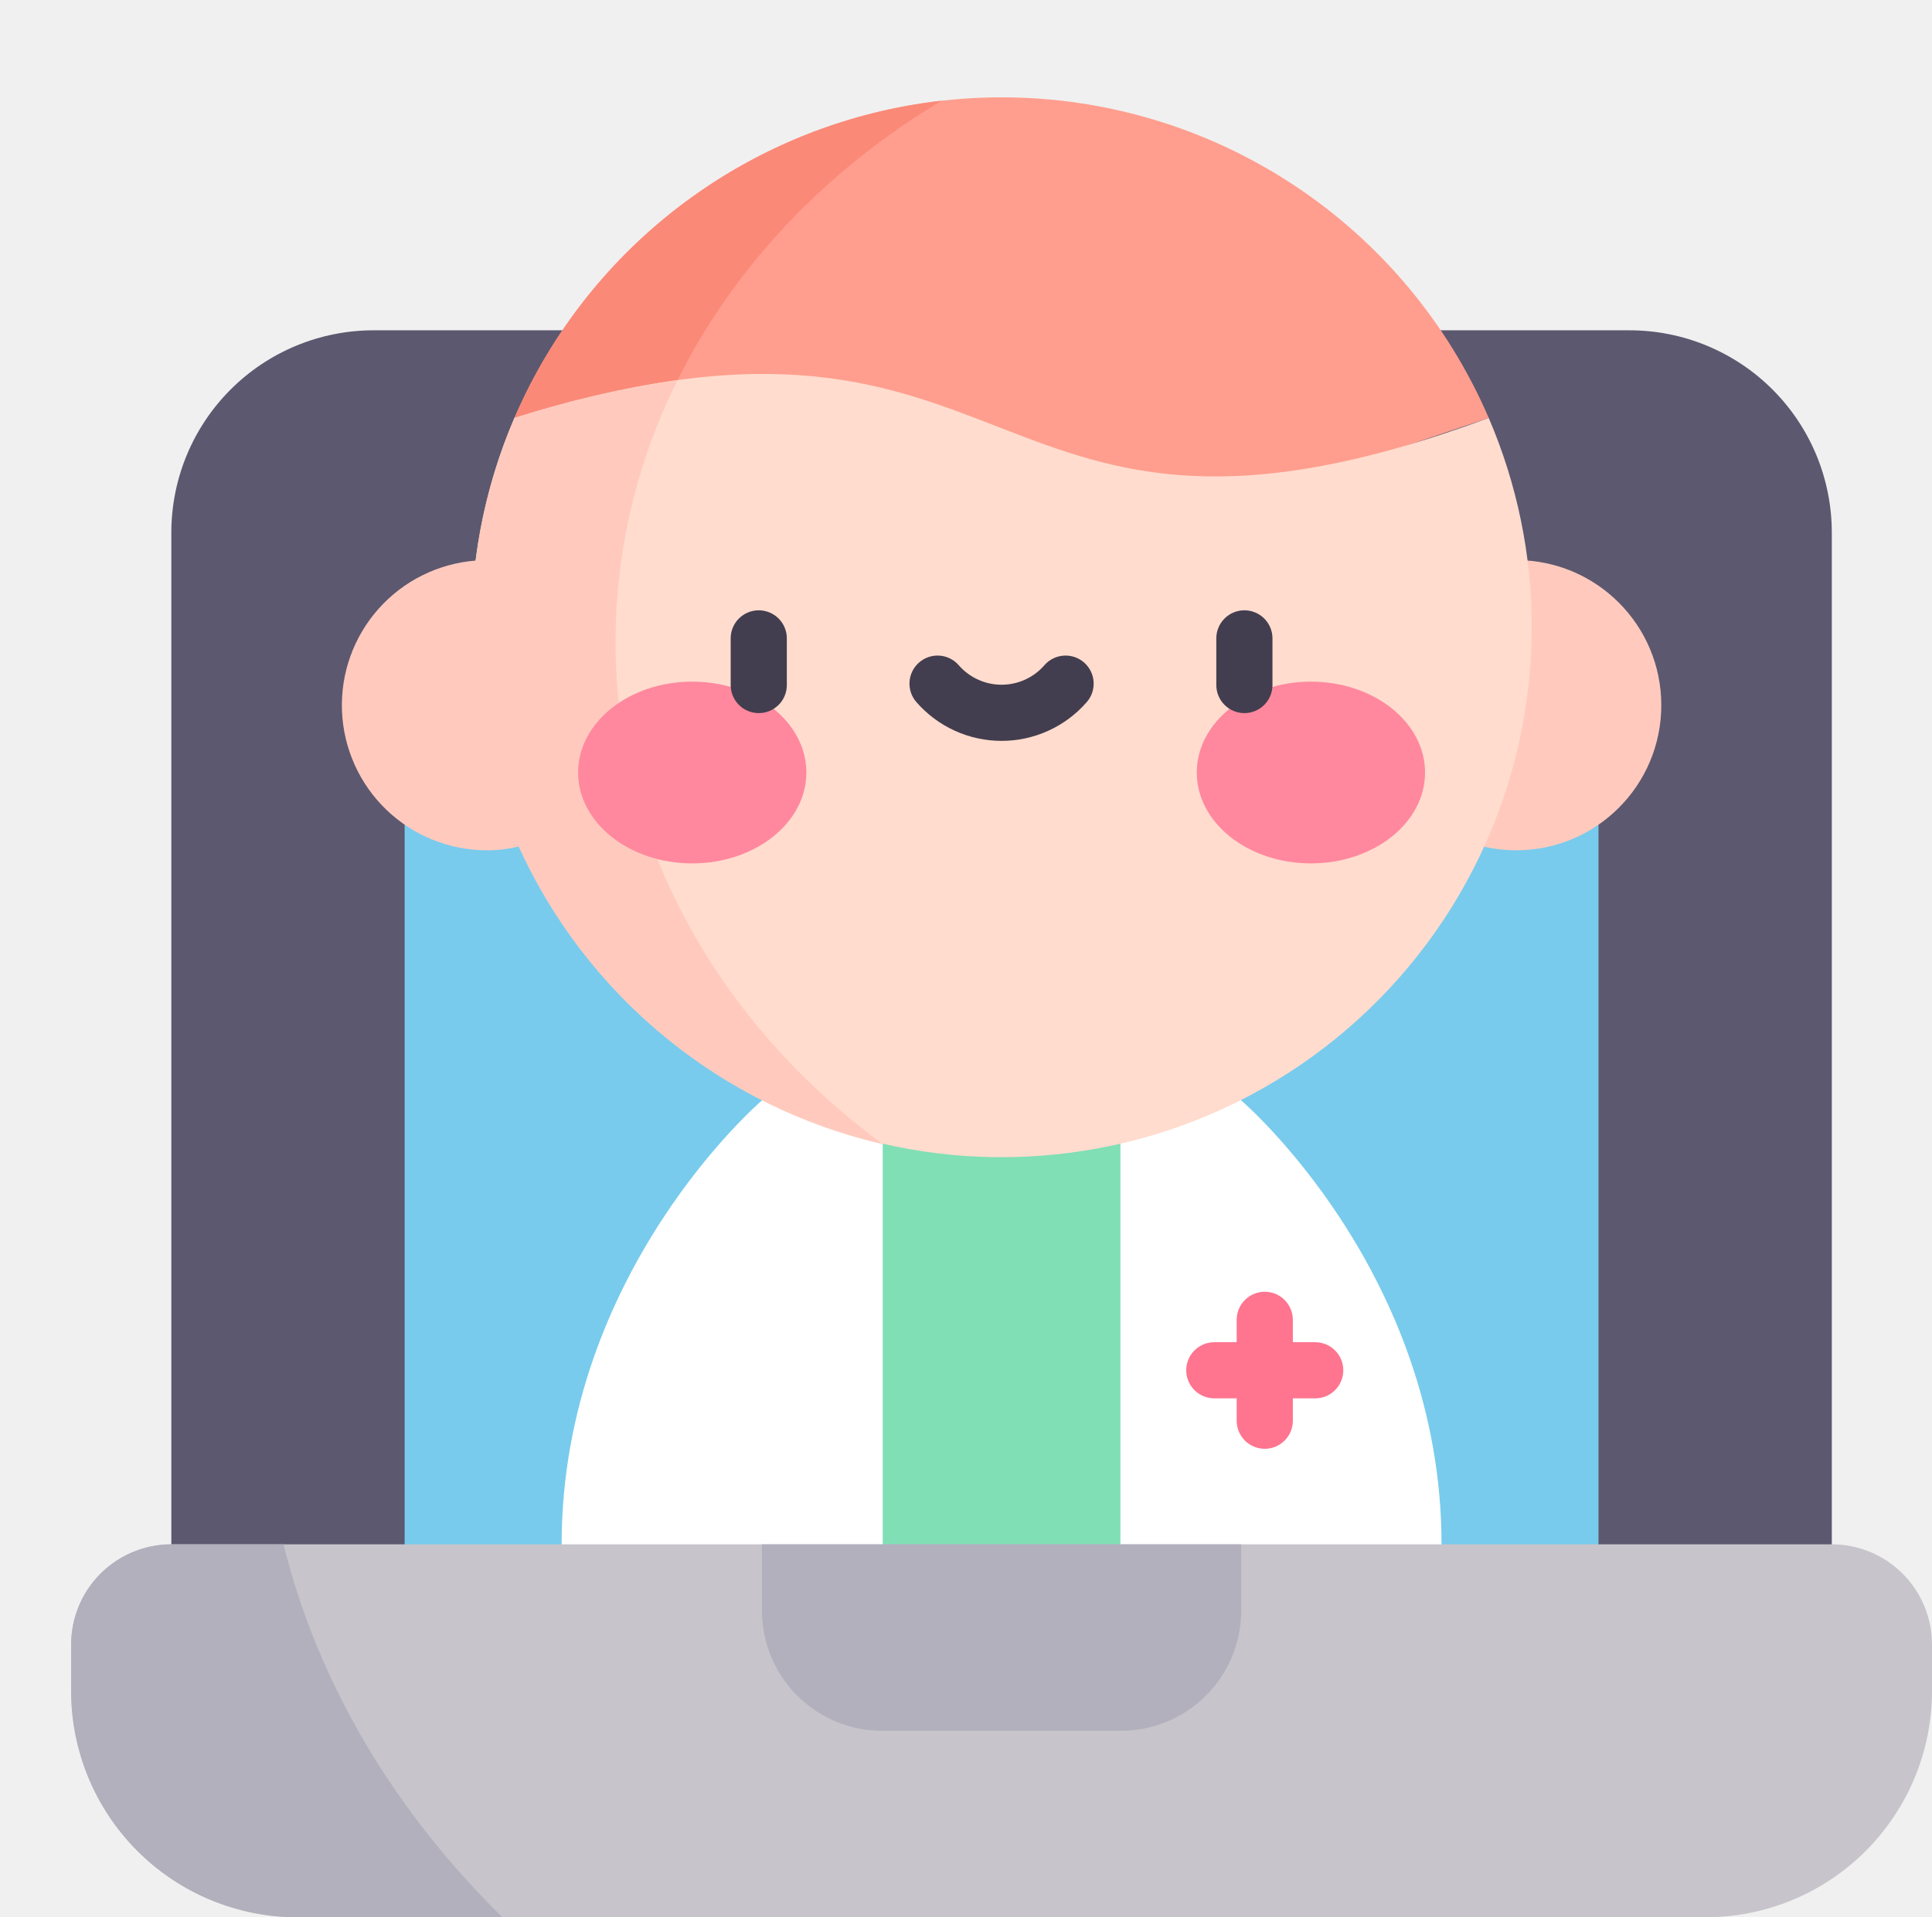
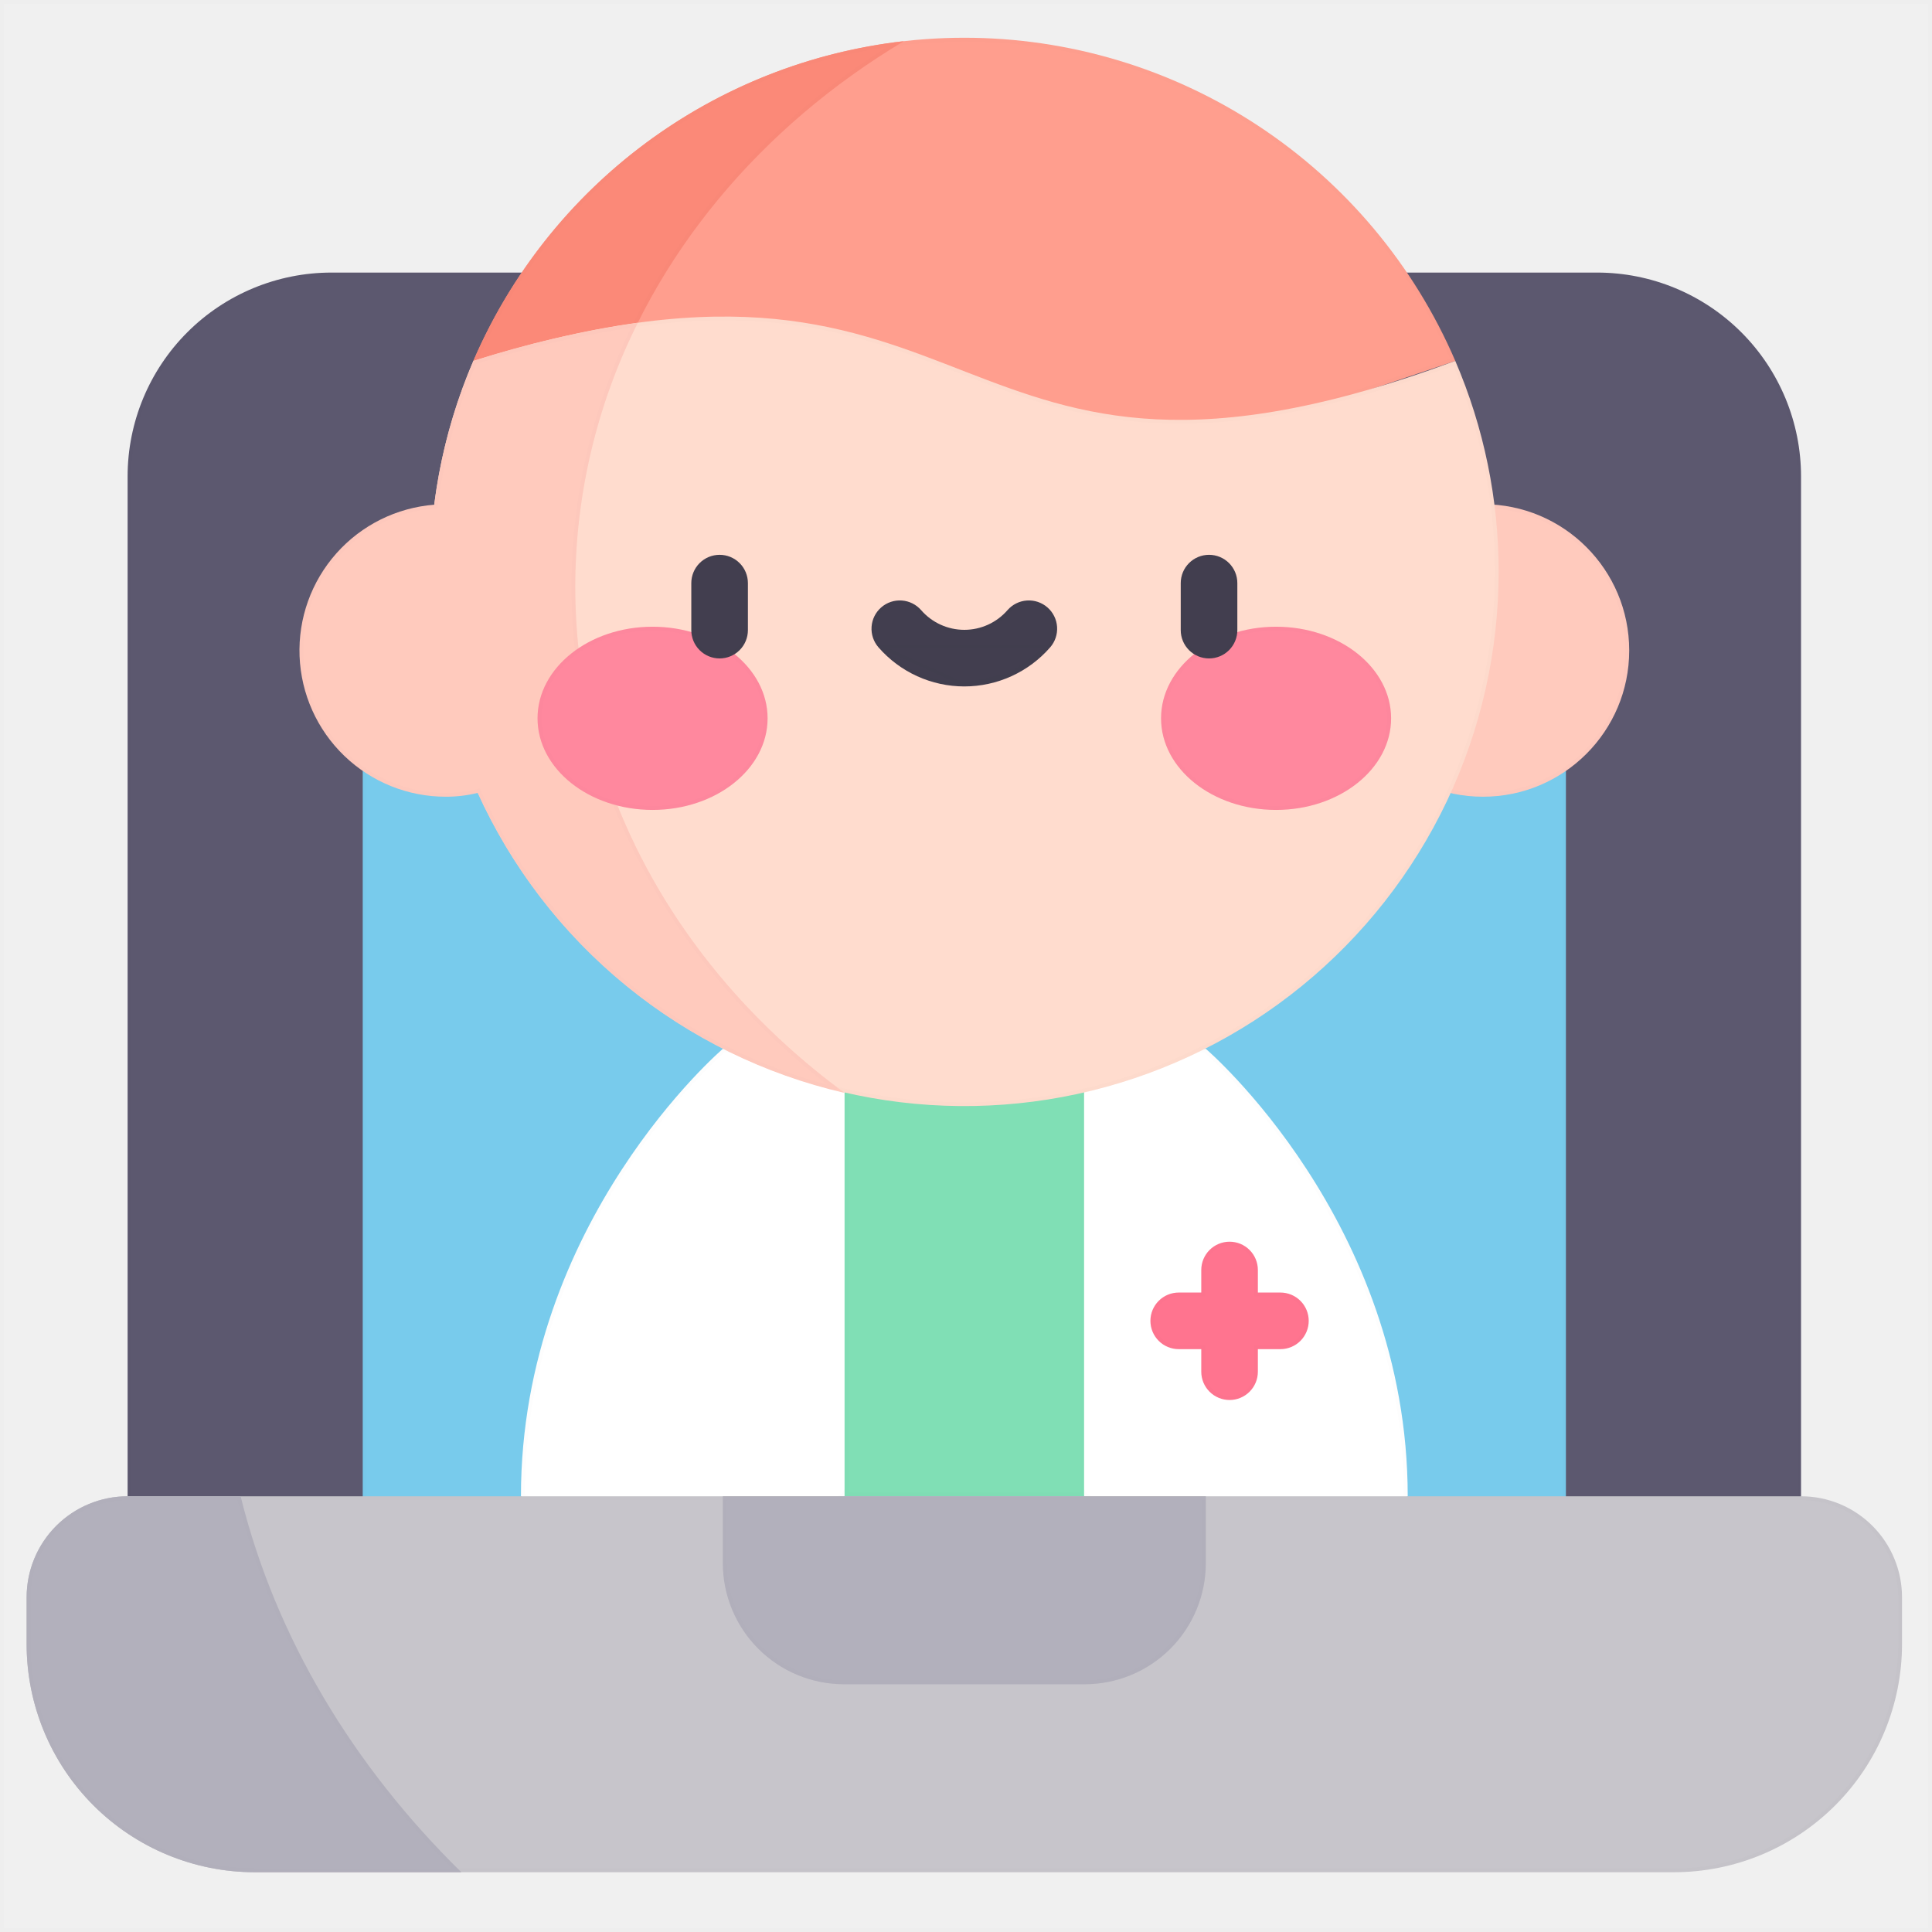
- <svg xmlns="http://www.w3.org/2000/svg" width="516" height="512" viewBox="0 0 516 512" fill="none">
-   <path d="M435.209 88.233H99.791C85.462 88.233 71.719 93.925 61.587 104.058C51.454 114.19 45.762 127.933 45.762 142.262V437.433H489.238V142.263C489.238 127.933 483.546 114.191 473.413 104.058C463.281 93.926 449.538 88.233 435.209 88.233Z" fill="#5C586F" />
-   <path d="M108.071 170.528H426.928V437.434H108.071V170.528Z" fill="#78CBEC" />
-   <path d="M385.005 412.525L344.627 437.433L299.236 412.525L267.5 359.147L299.236 293.947H331.5C331.5 293.947 385.005 339.644 385.005 412.525Z" fill="white" />
-   <path d="M235.764 293.951L267.5 359.151L235.764 412.53L192.88 437.434L150 412.526C150 339.645 203.5 293.951 203.5 293.951H235.764Z" fill="white" />
-   <path d="M235.764 293.951H299.236V412.526H235.764V293.951Z" fill="#80DFB5" />
-   <path d="M203.5 412.525H45.762C38.665 412.526 31.858 415.346 26.84 420.364C21.821 425.383 19.001 432.189 19 439.287V451.687C18.999 467.723 25.369 483.103 36.707 494.444C48.046 505.784 63.425 512.156 79.461 512.158H455.539C471.575 512.156 486.954 505.784 498.293 494.443C509.631 483.103 516.001 467.723 516 451.687V439.287C515.999 432.189 513.179 425.383 508.161 420.364C503.142 415.345 496.335 412.526 489.238 412.525H203.5Z" fill="#C7C5CB" />
-   <path d="M404.944 227.136C426.349 227.136 443.702 209.784 443.702 188.378C443.702 166.973 426.349 149.62 404.944 149.62C383.539 149.62 366.186 166.973 366.186 188.378C366.186 209.784 383.539 227.136 404.944 227.136Z" fill="#FFCABD" />
-   <path d="M137.4 111.644H137.39C148.336 86.216 166.493 64.553 189.617 49.332C212.741 34.111 239.818 26 267.502 26C295.186 26 322.263 34.111 345.387 49.332C368.511 64.553 386.668 86.216 397.614 111.644L267.5 155.495L137.4 111.644Z" fill="#FF9E8E" />
-   <path d="M251.49 26.898C226.694 29.726 203.084 39.053 183.048 53.934C163.013 68.814 147.262 88.722 137.39 111.644H137.4L172.047 123.322C184.983 83.563 213.533 49.605 251.492 26.898H251.49Z" fill="#FB8978" />
-   <path d="M409.1 167.608C409.087 188.619 404.398 209.363 395.373 228.338C386.349 247.312 373.215 264.04 356.924 277.309C340.633 290.578 321.593 300.055 301.185 305.053C280.778 310.051 259.513 310.446 238.934 306.207C218.355 301.968 198.978 293.203 182.206 280.547C165.435 267.891 151.69 251.661 141.968 233.034C132.247 214.408 126.793 193.851 126.001 172.855C125.209 151.859 129.099 130.95 137.39 111.644H137.4C276.371 68.256 259.755 162.79 397.6 111.644H397.61C405.215 129.32 409.125 148.365 409.1 167.608Z" fill="#FFDCCE" />
-   <path d="M331.5 412.525V430.242C331.5 438.755 328.118 446.92 322.098 452.94C316.078 458.96 307.913 462.342 299.4 462.342H235.6C227.087 462.342 218.922 458.96 212.902 452.94C206.882 446.92 203.5 438.755 203.5 430.242V412.525H331.5Z" fill="#B2B0BC" />
-   <path d="M235.786 305.638C192.158 273.579 164.4 225.386 164.4 171.479C164.419 147.191 170.095 123.241 180.978 101.527C166.196 103.684 151.62 107.068 137.4 111.644H137.39C132.159 123.795 128.669 136.623 127.024 149.749C117.04 150.533 107.747 155.152 101.093 162.638C94.44 170.123 90.943 179.894 91.335 189.901C91.728 199.908 95.979 209.375 103.198 216.317C110.417 223.258 120.043 227.136 130.058 227.136C132.912 227.147 135.756 226.806 138.526 226.121C147.544 245.953 161.009 263.442 177.876 277.232C194.743 291.022 214.559 300.741 235.788 305.638H235.786Z" fill="#FFCABD" />
-   <path d="M184.881 230.635C201.717 230.635 215.366 219.766 215.366 206.359C215.366 192.952 201.717 182.083 184.881 182.083C168.045 182.083 154.396 192.952 154.396 206.359C154.396 219.766 168.045 230.635 184.881 230.635Z" fill="#FF889E" />
-   <path d="M350.119 230.635C366.955 230.635 380.604 219.766 380.604 206.359C380.604 192.952 366.955 182.083 350.119 182.083C333.283 182.083 319.634 192.952 319.634 206.359C319.634 219.766 333.283 230.635 350.119 230.635Z" fill="#FF889E" />
-   <path d="M202.648 190.49C200.659 190.49 198.751 189.7 197.345 188.293C195.938 186.887 195.148 184.979 195.148 182.99V170.528C195.148 168.539 195.938 166.631 197.345 165.225C198.751 163.818 200.659 163.028 202.648 163.028C204.637 163.028 206.545 163.818 207.951 165.225C209.358 166.631 210.148 168.539 210.148 170.528V182.99C210.148 184.979 209.358 186.887 207.951 188.293C206.545 189.7 204.637 190.49 202.648 190.49Z" fill="#423E4F" />
-   <path d="M332.353 190.49C330.364 190.49 328.456 189.7 327.05 188.293C325.643 186.887 324.853 184.979 324.853 182.99V170.528C324.853 168.539 325.643 166.631 327.05 165.225C328.456 163.818 330.364 163.028 332.353 163.028C334.342 163.028 336.25 163.818 337.656 165.225C339.063 166.631 339.853 168.539 339.853 170.528V182.99C339.853 184.979 339.063 186.887 337.656 188.293C336.25 189.7 334.342 190.49 332.353 190.49Z" fill="#423E4F" />
-   <path d="M267.5 197.908C263.187 197.907 258.925 196.981 255 195.194C251.076 193.407 247.58 190.799 244.748 187.546C243.441 186.046 242.784 184.089 242.92 182.104C243.056 180.12 243.975 178.271 245.475 176.964C246.975 175.657 248.932 174.999 250.917 175.136C252.901 175.272 254.75 176.191 256.057 177.691C257.48 179.329 259.238 180.642 261.212 181.542C263.186 182.442 265.331 182.908 267.501 182.908C269.67 182.908 271.815 182.442 273.789 181.542C275.763 180.642 277.521 179.329 278.944 177.691C280.251 176.191 282.1 175.272 284.084 175.136C286.069 174.999 288.026 175.657 289.526 176.964C291.026 178.271 291.945 180.12 292.081 182.104C292.217 184.089 291.56 186.046 290.253 187.546C287.421 190.799 283.925 193.406 280 195.194C276.075 196.981 271.813 197.907 267.5 197.908Z" fill="#423E4F" />
-   <path d="M351.27 358.535H345.294V352.559C345.294 350.57 344.504 348.662 343.097 347.256C341.691 345.849 339.783 345.059 337.794 345.059C335.805 345.059 333.897 345.849 332.491 347.256C331.084 348.662 330.294 350.57 330.294 352.559V358.535H324.318C322.329 358.535 320.421 359.325 319.015 360.732C317.608 362.138 316.818 364.046 316.818 366.035C316.818 368.024 317.608 369.932 319.015 371.338C320.421 372.745 322.329 373.535 324.318 373.535H330.294V379.511C330.294 381.5 331.084 383.408 332.491 384.814C333.897 386.221 335.805 387.011 337.794 387.011C339.783 387.011 341.691 386.221 343.097 384.814C344.504 383.408 345.294 381.5 345.294 379.511V373.535H351.27C353.259 373.535 355.167 372.745 356.573 371.338C357.98 369.932 358.77 368.024 358.77 366.035C358.77 364.046 357.98 362.138 356.573 360.732C355.167 359.325 353.259 358.535 351.27 358.535Z" fill="#FF748F" />
-   <path d="M75.716 412.526H45.762C38.665 412.527 31.858 415.346 26.84 420.365C21.821 425.383 19.001 432.19 19 439.287V451.687C18.999 467.723 25.369 483.103 36.707 494.444C48.046 505.784 63.425 512.156 79.461 512.158H134.2C105.5 483.968 84.988 449.933 75.714 412.527L75.716 412.526Z" fill="#B2B0BC" />
+ <svg xmlns="http://www.w3.org/2000/svg" width="512" height="512" viewBox="0 0 512 512" fill="none">
+   <path d="M0.5 0.5H511.5V511.5H0.5V0.5Z" stroke="black" stroke-opacity="0.01" />
+   <path d="M423.264 72.236H87.846C73.516 72.236 59.774 77.929 49.641 88.061C39.509 98.194 33.817 111.936 33.817 126.265V421.436H477.293V126.266C477.293 111.937 471.6 98.194 461.468 88.062C451.336 77.929 437.593 72.237 423.264 72.236V72.236Z" fill="#5C586F" />
+   <path d="M87.846 72.736H423.264C437.461 72.737 451.076 78.376 461.114 88.415C471.153 98.454 476.793 112.069 476.793 126.266V420.936H34.317V126.265C34.317 112.069 39.956 98.453 49.995 88.415C60.034 78.376 73.649 72.736 87.846 72.736Z" stroke="black" stroke-opacity="0.01" />
+   <path d="M96.126 154.531H414.983V421.437H96.126V154.531Z" fill="#78CBEC" />
+   <path d="M96.626 155.031H414.483V420.937H96.626V155.031Z" stroke="black" stroke-opacity="0.01" />
+   <path d="M373.06 396.529L332.682 421.437L287.291 396.529L255.555 343.151L287.291 277.951H319.555C319.555 277.951 373.06 323.648 373.06 396.529Z" fill="white" />
+   <path d="M345.888 310.182C359.195 330.61 372.491 360.062 372.559 396.25L332.667 420.858L287.651 396.156L256.122 343.127L287.603 278.451H319.368C319.371 278.454 319.375 278.457 319.379 278.46C319.478 278.547 319.627 278.679 319.821 278.853C320.21 279.203 320.781 279.726 321.509 280.419C322.965 281.804 325.048 283.866 327.548 286.569C332.549 291.975 339.218 299.943 345.888 310.182Z" stroke="black" stroke-opacity="0.01" />
+   <path d="M223.819 277.955L255.555 343.155L223.819 396.534L180.935 421.438L138.055 396.53C138.055 323.649 191.555 277.955 191.555 277.955H223.819Z" fill="white" />
+   <path d="M191.731 278.464C191.734 278.461 191.738 278.458 191.741 278.455H223.506L254.987 343.131L223.455 396.166L180.935 420.859L138.555 396.242C138.625 360.058 151.919 330.61 165.224 310.185C171.893 299.946 178.562 291.978 183.562 286.573C186.062 283.87 188.145 281.808 189.6 280.423C190.328 279.73 190.9 279.207 191.288 278.857C191.482 278.683 191.631 278.551 191.731 278.464Z" stroke="black" stroke-opacity="0.01" />
+   <path d="M223.819 277.955H287.291V396.53H223.819V277.955Z" fill="#80DFB5" />
+   <path d="M224.319 278.455H286.791V396.03H224.319V278.455Z" stroke="black" stroke-opacity="0.01" />
+   <path d="M191.555 396.528H33.817C26.719 396.529 19.913 399.349 14.894 404.368C9.876 409.387 7.056 416.193 7.055 423.29V435.69C7.054 451.727 13.423 467.107 24.762 478.447C36.1 489.788 51.479 496.159 67.516 496.161H443.594C459.63 496.159 475.009 489.787 486.347 478.447C497.686 467.106 504.055 451.727 504.055 435.69V423.29C504.054 416.193 501.234 409.386 496.215 404.368C491.197 399.349 484.39 396.529 477.293 396.528H191.555Z" fill="#C7C5CB" />
+   <path d="M33.817 397.028C33.817 397.028 33.817 397.028 33.817 397.028H191.555H477.293C484.258 397.029 490.937 399.796 495.862 404.721C500.787 409.646 503.554 416.325 503.555 423.29V435.69C503.555 451.594 497.238 466.847 485.994 478.093C474.749 489.34 459.497 495.659 443.594 495.661H67.516C51.612 495.659 36.36 489.34 25.115 478.094C13.871 466.847 7.554 451.594 7.555 435.69V423.29C7.555 423.29 7.555 423.29 7.555 423.29C7.556 416.326 10.323 409.646 15.248 404.721C20.173 399.797 26.852 397.029 33.817 397.028Z" stroke="black" stroke-opacity="0.01" />
+   <path d="M392.999 211.139C414.404 211.139 431.757 193.786 431.757 172.381C431.757 150.976 414.404 133.623 392.999 133.623C371.593 133.623 354.241 150.976 354.241 172.381C354.241 193.786 371.593 211.139 392.999 211.139Z" fill="#FFCABD" />
+   <path d="M431.257 172.381C431.257 193.51 414.128 210.639 392.999 210.639C371.869 210.639 354.741 193.51 354.741 172.381C354.741 151.252 371.869 134.123 392.999 134.123C414.128 134.123 431.257 151.252 431.257 172.381Z" stroke="black" stroke-opacity="0.01" />
+   <path d="M125.455 95.647H125.445C136.391 70.22 154.548 48.557 177.672 33.336C200.796 18.115 227.873 10.003 255.557 10.003C283.24 10.003 310.318 18.115 333.441 33.336C356.565 48.557 374.722 70.22 385.669 95.647L255.555 139.498L125.455 95.647Z" fill="#FF9E8E" />
+   <path d="M333.166 33.753C356.058 48.821 374.064 70.224 384.994 95.347L255.555 138.971L126.121 95.344C137.05 70.223 155.057 48.821 177.947 33.753C200.989 18.586 227.971 10.503 255.557 10.503C283.143 10.503 310.124 18.586 333.166 33.753Z" stroke="black" stroke-opacity="0.01" />
+   <path d="M239.545 10.901C214.748 13.73 191.138 23.056 171.103 37.937C151.068 52.818 135.317 72.726 125.445 95.647H125.455L160.102 107.325C173.038 67.566 201.588 33.608 239.547 10.901H239.545Z" fill="#FB8978" />
+   <path d="M159.783 106.69L126.121 95.344C135.971 72.715 151.582 53.058 171.401 38.338C190.744 23.971 213.431 14.8 237.297 11.68C200.391 34.337 172.604 67.71 159.783 106.69Z" stroke="black" stroke-opacity="0.01" />
+   <path d="M397.155 151.611C397.141 172.622 392.452 193.367 383.428 212.341C374.403 231.315 361.269 248.043 344.979 261.312C328.688 274.581 309.648 284.058 289.24 289.056C268.832 294.055 247.568 294.449 226.989 290.21C206.41 285.972 187.032 277.206 170.261 264.55C153.489 251.894 139.745 235.664 130.023 217.038C120.302 198.411 114.847 177.854 114.055 156.858C113.263 135.862 117.154 114.953 125.445 95.647H125.455C264.426 52.259 247.81 146.793 385.655 95.647H385.665C393.27 113.324 397.18 132.368 397.155 151.611V151.611Z" fill="#FFDCCE" />
+   <path d="M114.555 156.84C113.769 135.996 117.614 115.238 125.812 96.06C160.399 85.284 185.289 83.083 205.306 85.033C224.646 86.917 239.466 92.677 254.153 98.385C254.701 98.597 255.248 98.81 255.796 99.023C271.024 104.933 286.278 110.626 306.363 111.622C326.362 112.615 351.113 108.95 385.391 96.278C392.847 113.77 396.68 132.593 396.655 151.611C396.641 172.548 391.969 193.219 382.976 212.126C373.984 231.033 360.896 247.702 344.663 260.924C328.429 274.146 309.457 283.59 289.121 288.571C268.785 293.552 247.596 293.944 227.09 289.721C206.584 285.497 187.274 276.763 170.562 264.151C153.85 251.54 140.153 235.367 130.466 216.806C120.779 198.246 115.344 177.761 114.555 156.84Z" stroke="black" stroke-opacity="0.01" />
+   <path d="M319.555 396.528V414.245C319.555 422.759 316.173 430.924 310.153 436.943C304.133 442.963 295.968 446.345 287.455 446.345H223.655C215.141 446.345 206.976 442.963 200.957 436.943C194.937 430.924 191.555 422.759 191.555 414.245V396.528H319.555Z" fill="#B2B0BC" />
+   <path d="M319.055 397.028V414.245C319.055 422.626 315.725 430.664 309.799 436.59C303.873 442.516 295.836 445.845 287.455 445.845H223.655C215.274 445.845 207.236 442.516 201.31 436.59C195.384 430.664 192.055 422.626 192.055 414.245V397.028H319.055Z" stroke="black" stroke-opacity="0.01" />
+   <path d="M223.841 289.641C180.213 257.582 152.455 209.389 152.455 155.482C152.474 131.194 158.15 107.244 169.033 85.53C154.251 87.687 139.675 91.071 125.455 95.647H125.445C120.214 107.798 116.724 120.626 115.079 133.752C105.094 134.537 95.802 139.156 89.148 146.641C82.495 154.127 78.998 163.897 79.39 173.904C79.782 183.912 84.034 193.379 91.253 200.32C98.472 207.262 108.098 211.139 118.113 211.139C120.966 211.15 123.81 210.809 126.581 210.124C135.599 229.957 149.063 247.446 165.93 261.235C182.797 275.025 202.614 284.745 223.843 289.641H223.841Z" fill="#FFCABD" />
+   <path d="M125.813 96.057C139.638 91.621 153.8 88.312 168.159 86.165C157.52 107.72 151.974 131.436 151.955 155.482V155.482C151.955 208.758 178.977 256.452 221.586 288.586C201.327 283.544 182.425 274.075 166.247 260.848C149.439 247.107 136.022 229.68 127.036 209.917L126.864 209.539L126.461 209.639C123.73 210.314 120.927 210.65 118.115 210.639H118.113C108.227 210.639 98.725 206.812 91.599 199.96C84.473 193.108 80.277 183.763 79.89 173.885C79.502 164.007 82.954 154.362 89.522 146.973C96.089 139.584 105.262 135.025 115.118 134.251L115.524 134.219L115.575 133.814C117.205 120.811 120.651 108.102 125.813 96.057Z" stroke="black" stroke-opacity="0.01" />
+   <path d="M172.936 214.638C189.772 214.638 203.421 203.77 203.421 190.362C203.421 176.955 189.772 166.086 172.936 166.086C156.099 166.086 142.451 176.955 142.451 190.362C142.451 203.77 156.099 214.638 172.936 214.638Z" fill="#FF889E" />
+   <path d="M202.921 190.362C202.921 203.393 189.608 214.138 172.936 214.138C156.263 214.138 142.951 203.393 142.951 190.362C142.951 177.332 156.263 166.586 172.936 166.586C189.608 166.586 202.921 177.332 202.921 190.362Z" stroke="black" stroke-opacity="0.01" />
+   <path d="M338.174 214.638C355.01 214.638 368.659 203.77 368.659 190.362C368.659 176.955 355.01 166.086 338.174 166.086C321.337 166.086 307.689 176.955 307.689 190.362C307.689 203.77 321.337 214.638 338.174 214.638Z" fill="#FF889E" />
+   <path d="M368.159 190.362C368.159 203.393 354.846 214.138 338.174 214.138C321.501 214.138 308.189 203.393 308.189 190.362C308.189 177.332 321.501 166.586 338.174 166.586C354.846 166.586 368.159 177.332 368.159 190.362Z" stroke="black" stroke-opacity="0.01" />
+   <path d="M190.703 174.493C188.714 174.493 186.806 173.703 185.399 172.297C183.993 170.89 183.203 168.982 183.203 166.993V154.531C183.203 152.542 183.993 150.634 185.399 149.228C186.806 147.821 188.714 147.031 190.703 147.031C192.692 147.031 194.599 147.821 196.006 149.228C197.413 150.634 198.203 152.542 198.203 154.531V166.993C198.203 168.982 197.413 170.89 196.006 172.297C194.599 173.703 192.692 174.493 190.703 174.493Z" fill="#423E4F" />
+   <path d="M190.703 173.993C188.846 173.993 187.066 173.256 185.753 171.943C184.44 170.63 183.703 168.85 183.703 166.993V154.531C183.703 152.675 184.44 150.894 185.753 149.582C187.066 148.269 188.846 147.531 190.703 147.531C192.559 147.531 194.34 148.269 195.652 149.582C196.965 150.894 197.703 152.675 197.703 154.531V166.993C197.703 168.85 196.965 170.63 195.652 171.943C194.34 173.256 192.559 173.993 190.703 173.993Z" stroke="black" stroke-opacity="0.01" />
+   <path d="M320.408 174.493C318.419 174.493 316.511 173.703 315.104 172.297C313.698 170.89 312.908 168.982 312.908 166.993V154.531C312.908 152.542 313.698 150.634 315.104 149.228C316.511 147.821 318.419 147.031 320.408 147.031C322.397 147.031 324.304 147.821 325.711 149.228C327.117 150.634 327.908 152.542 327.908 154.531V166.993C327.908 168.982 327.117 170.89 325.711 172.297C324.304 173.703 322.397 174.493 320.408 174.493Z" fill="#423E4F" />
+   <path d="M320.408 173.993C318.551 173.993 316.771 173.256 315.458 171.943C314.145 170.63 313.408 168.85 313.408 166.993V154.531C313.408 152.675 314.145 150.894 315.458 149.582C316.771 148.269 318.551 147.531 320.408 147.531C322.264 147.531 324.045 148.269 325.357 149.582C326.67 150.894 327.408 152.675 327.408 154.531V166.993C327.408 168.85 326.67 170.63 325.357 171.943C324.045 173.256 322.264 173.993 320.408 173.993Z" stroke="black" stroke-opacity="0.01" />
+   <path d="M255.555 181.911C251.242 181.91 246.98 180.985 243.055 179.197C239.13 177.41 235.634 174.802 232.803 171.549C231.496 170.05 230.838 168.092 230.975 166.108C231.111 164.123 232.03 162.274 233.53 160.967C235.029 159.66 236.987 159.003 238.971 159.139C240.956 159.276 242.805 160.195 244.112 161.694C245.535 163.332 247.293 164.646 249.267 165.546C251.241 166.446 253.385 166.911 255.555 166.911C257.725 166.911 259.869 166.446 261.843 165.546C263.818 164.646 265.576 163.332 266.999 161.694C268.306 160.195 270.155 159.276 272.139 159.139C274.124 159.003 276.081 159.66 277.581 160.967C279.08 162.274 279.999 164.123 280.136 166.108C280.272 168.092 279.615 170.05 278.308 171.549C275.476 174.802 271.979 177.41 268.055 179.197C264.13 180.985 259.867 181.91 255.555 181.911Z" fill="#423E4F" />
+   <path d="M233.18 171.221L233.18 171.221C235.965 174.42 239.403 176.985 243.262 178.742C247.122 180.5 251.313 181.41 255.555 181.411L233.18 171.221ZM233.18 171.221C231.96 169.821 231.346 167.994 231.473 166.142C231.601 164.29 232.458 162.564 233.858 161.344C235.258 160.125 237.085 159.511 238.937 159.638C240.789 159.765 242.515 160.623 243.735 162.023C245.205 163.714 247.02 165.071 249.059 166.001C251.099 166.93 253.314 167.411 255.555 167.411C257.796 167.411 260.012 166.93 262.051 166.001C264.09 165.071 265.906 163.714 267.376 162.022C268.596 160.623 270.321 159.765 272.173 159.638C274.026 159.511 275.852 160.125 277.252 161.344C278.652 162.564 279.51 164.29 279.637 166.142C279.764 167.994 279.15 169.821 277.931 171.221L277.931 171.221M233.18 171.221L277.931 171.221M277.931 171.221C275.146 174.42 271.707 176.984 267.847 178.742M277.931 171.221L267.847 178.742M267.847 178.742C263.988 180.5 259.796 181.41 255.555 181.411L267.847 178.742Z" stroke="black" stroke-opacity="0.01" />
+   <path d="M339.325 342.538H333.349V336.562C333.349 334.573 332.558 332.666 331.152 331.259C329.745 329.853 327.838 329.062 325.849 329.062C323.86 329.062 321.952 329.853 320.545 331.259C319.139 332.666 318.349 334.573 318.349 336.562V342.538H312.373C310.384 342.538 308.476 343.329 307.069 344.735C305.663 346.142 304.873 348.049 304.873 350.038C304.873 352.028 305.663 353.935 307.069 355.342C308.476 356.748 310.384 357.538 312.373 357.538H318.349V363.514C318.349 365.504 319.139 367.411 320.545 368.818C321.952 370.224 323.86 371.014 325.849 371.014C327.838 371.014 329.745 370.224 331.152 368.818C332.558 367.411 333.349 365.504 333.349 363.514V357.538H339.325C341.314 357.538 343.221 356.748 344.628 355.342C346.034 353.935 346.825 352.028 346.825 350.038C346.825 348.049 346.034 346.142 344.628 344.735C343.221 343.329 341.314 342.538 339.325 342.538Z" fill="#FF748F" />
+   <path d="M332.849 342.538V343.038H333.349H339.325C341.181 343.038 342.962 343.776 344.274 345.089C345.587 346.402 346.325 348.182 346.325 350.038C346.325 351.895 345.587 353.675 344.274 354.988C342.962 356.301 341.181 357.038 339.325 357.038H333.349H332.849V357.538V363.514C332.849 365.371 332.111 367.151 330.798 368.464C329.486 369.777 327.705 370.514 325.849 370.514C323.992 370.514 322.212 369.777 320.899 368.464C319.586 367.151 318.849 365.371 318.849 363.514V357.538V357.038H318.349H312.373C310.516 357.038 308.736 356.301 307.423 354.988C306.11 353.675 305.373 351.895 305.373 350.038C305.373 348.182 306.11 346.402 307.423 345.089C308.736 343.776 310.516 343.038 312.373 343.038H318.349H318.849V342.538V336.562C318.849 334.706 319.586 332.925 320.899 331.613C322.212 330.3 323.992 329.562 325.849 329.562C327.705 329.562 329.486 330.3 330.798 331.613C332.111 332.925 332.849 334.706 332.849 336.562V342.538Z" stroke="black" stroke-opacity="0.01" />
+   <path d="M63.771 396.529H33.817C26.719 396.53 19.913 399.35 14.894 404.368C9.876 409.387 7.056 416.193 7.055 423.29V435.69C7.054 451.727 13.423 467.107 24.762 478.447C36.1 489.788 51.479 496.159 67.516 496.161H122.255C93.555 467.971 73.043 433.936 63.769 396.53L63.771 396.529Z" fill="#B2B0BC" />
+   <path d="M63.378 397.029C72.626 434.008 92.829 467.678 121.036 495.661H67.516C51.612 495.659 36.36 489.34 25.115 478.094C13.871 466.847 7.554 451.594 7.555 435.69V423.29C7.555 423.29 7.555 423.29 7.555 423.29C7.556 416.326 10.323 409.646 15.248 404.722C20.173 399.797 26.852 397.03 33.817 397.029C33.817 397.029 33.817 397.029 33.817 397.029H63.378Z" stroke="black" stroke-opacity="0.01" />
</svg>
